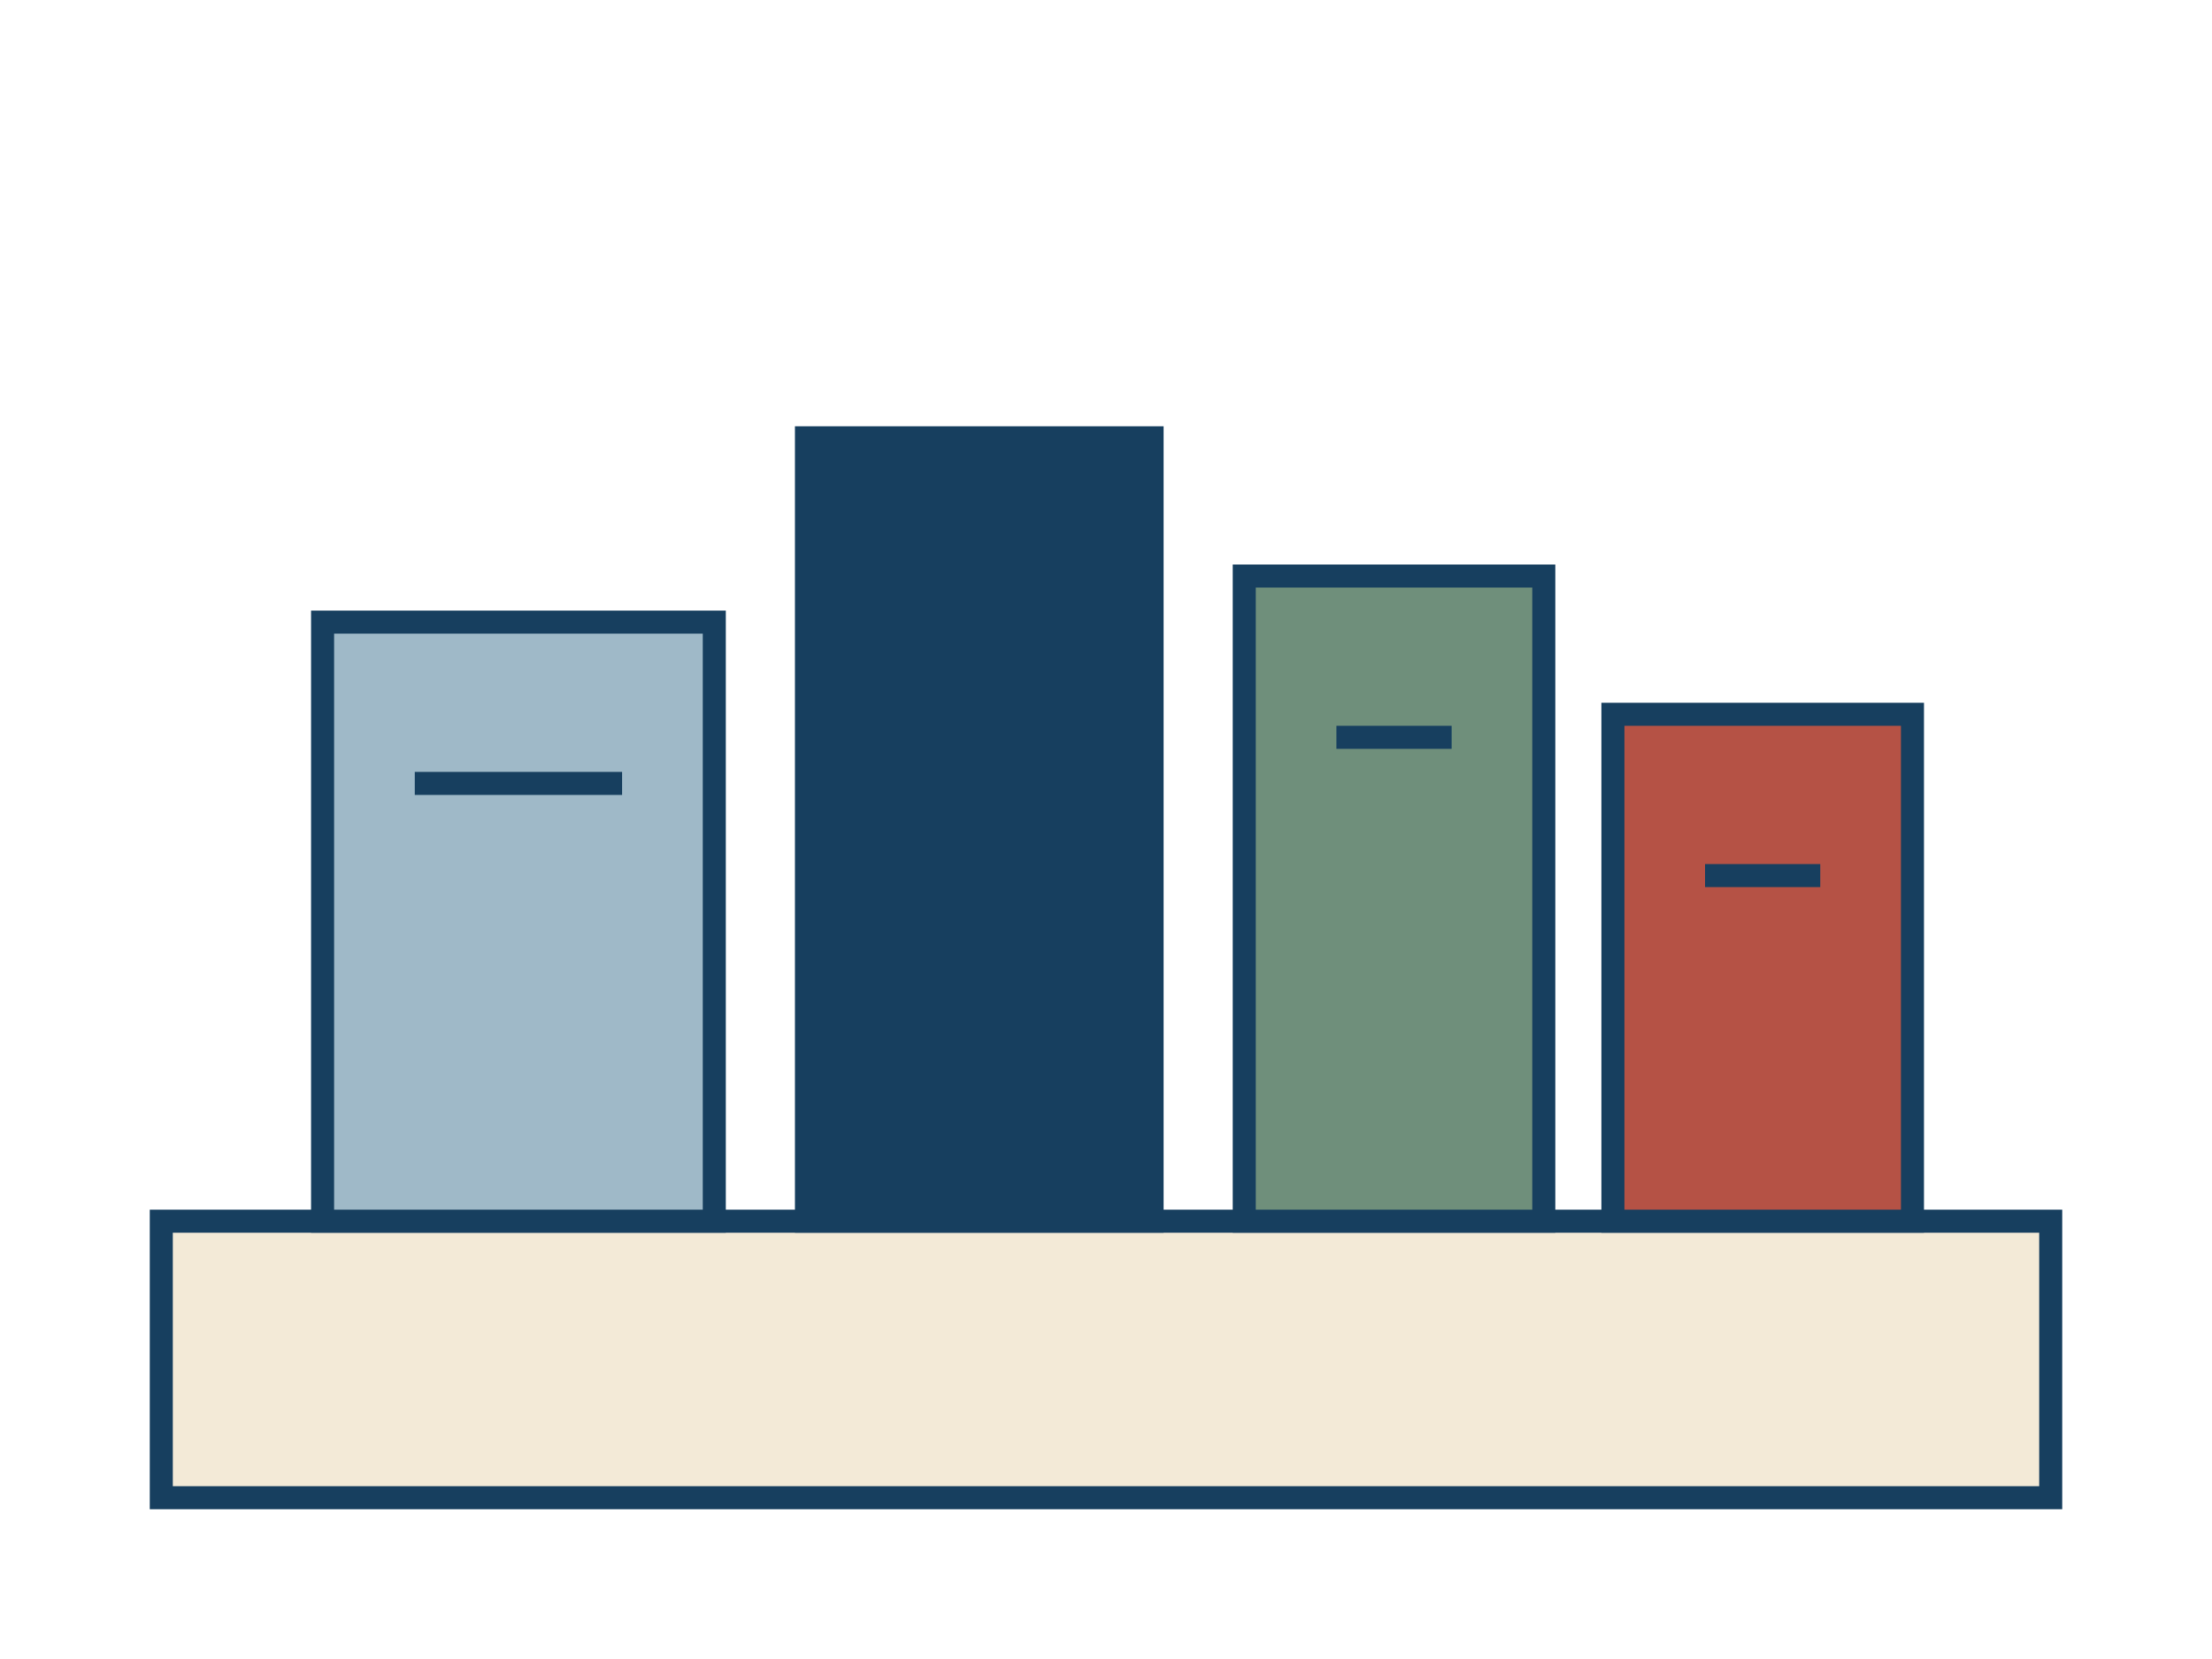
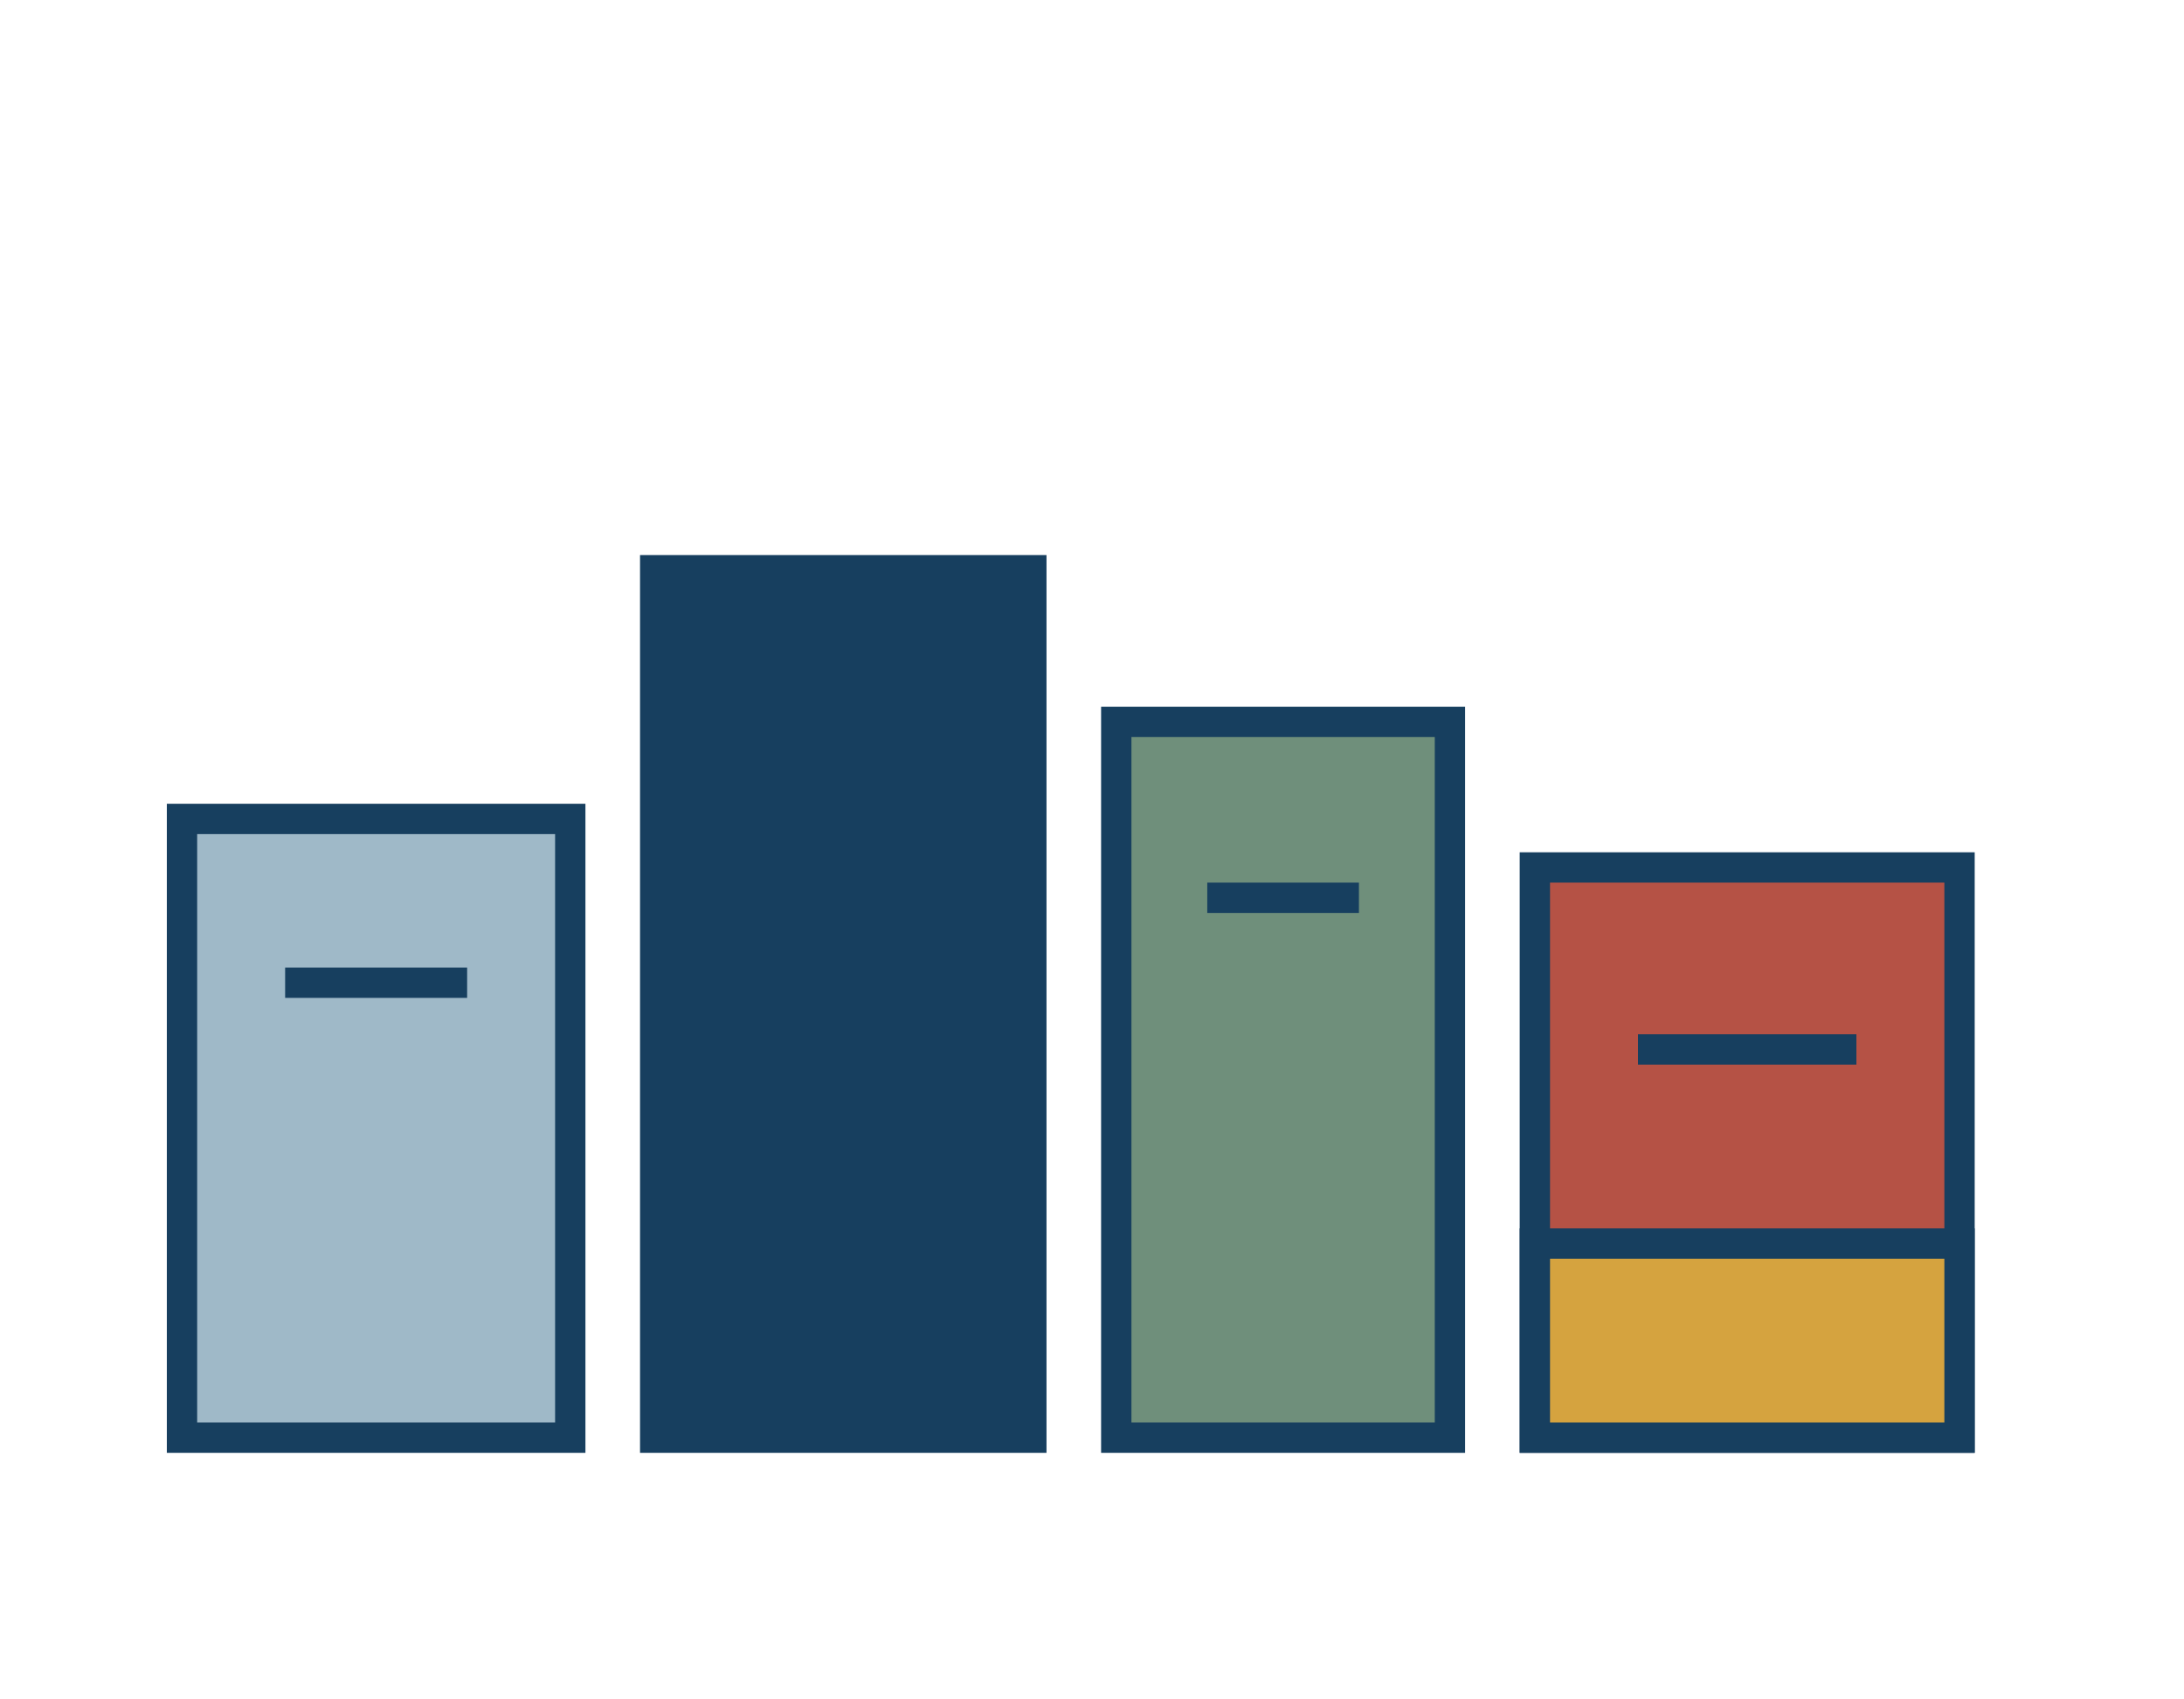
- <svg xmlns="http://www.w3.org/2000/svg" viewBox="0 0 480 360">
+ <svg xmlns="http://www.w3.org/2000/svg" viewBox="0 0 360 280">
  <g stroke="#173f5f" stroke-width="5">
-     <path fill="#f3ead7" d="M35 265h410v60H35z" />
-     <path fill="#9fb9c8" d="M70 135h85v130H70z" />
-     <path fill="#173f5f" d="M175 95h75v170h-75z" />
-     <path fill="#6f8f7b" d="M270 125h65v140h-65z" />
-     <path fill="#b55245" d="M350 155h65v110h-65z" />
-     <path d="M90 170h45M195 135h35M290 160h25M370 190h25" fill="none" />
+     <path fill="#9fb9c8" d="M30 135h64v102H30z" />
+     <path fill="#173f5f" d="M108 94h62v143h-62z" />
+     <path fill="#6f8f7b" d="M184 119h55v118h-55z" />
+     <path fill="#b55245" d="M253 143h70v94h-70z" />
+     <path d="M47 162h30M124 125h30M199 148h25M270 173h36" fill="none" />
+     <path fill="#d5a33f" d="M253 205h70v32h-70z" />
  </g>
</svg>
